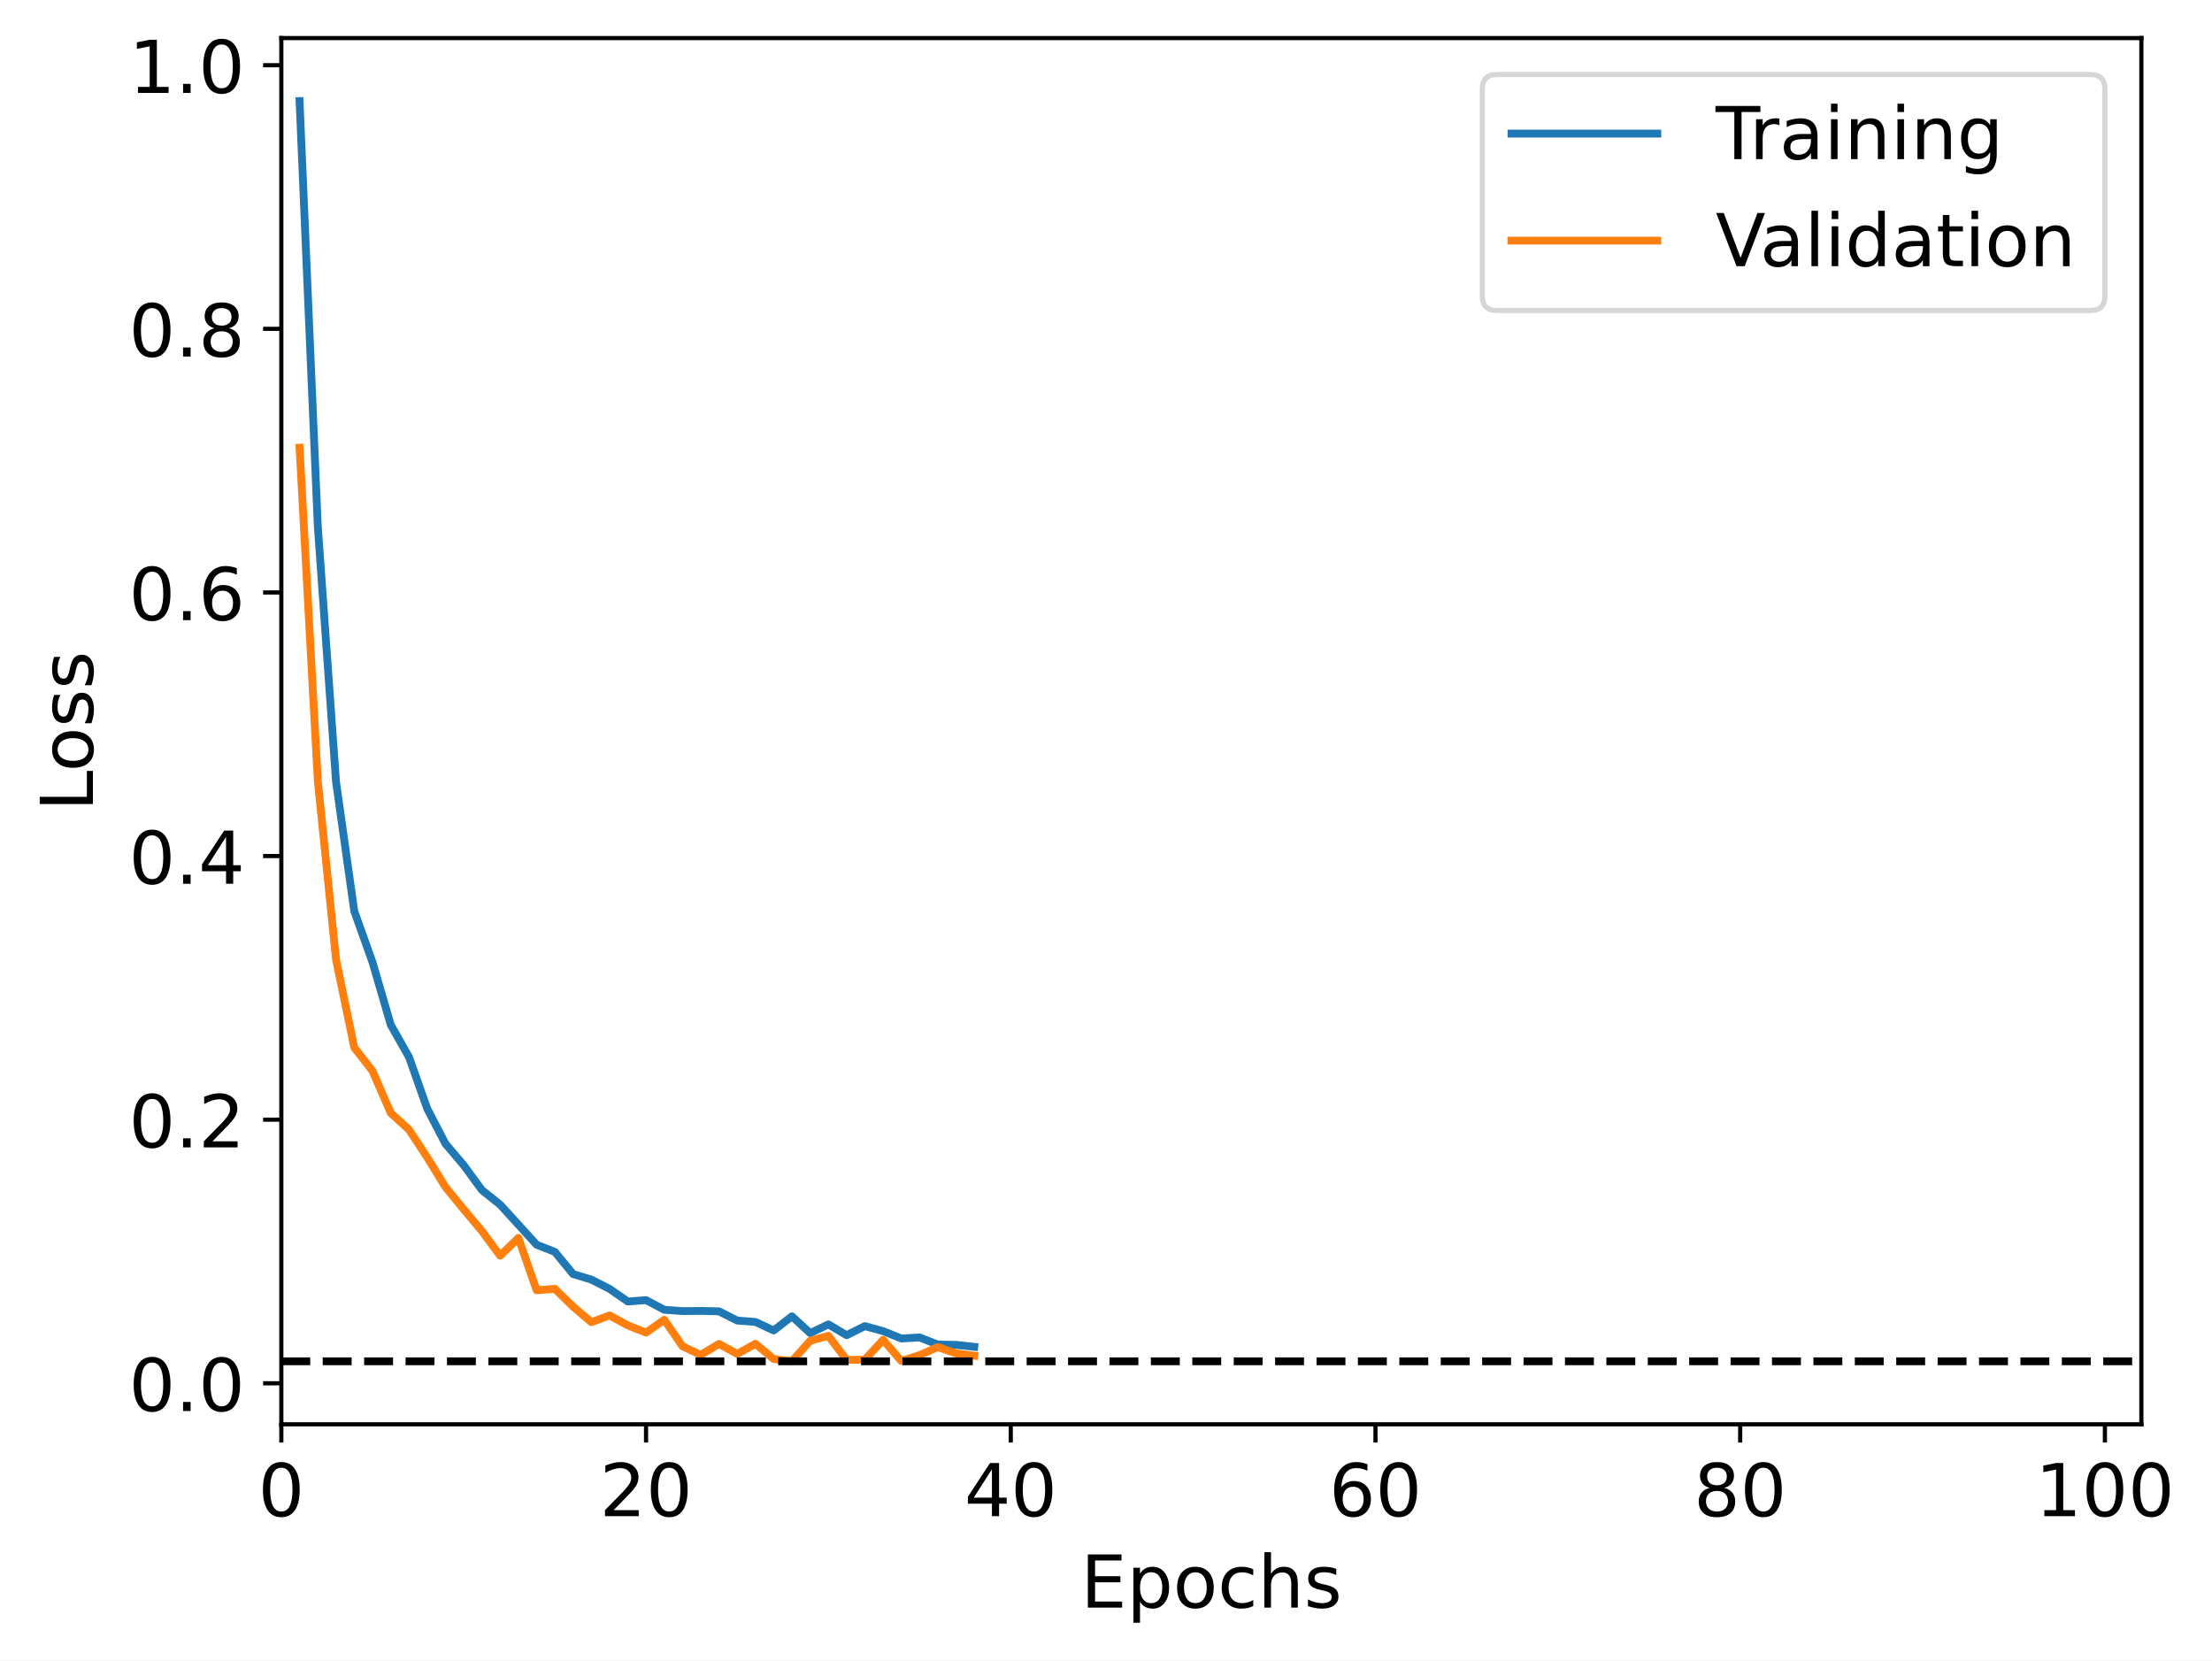
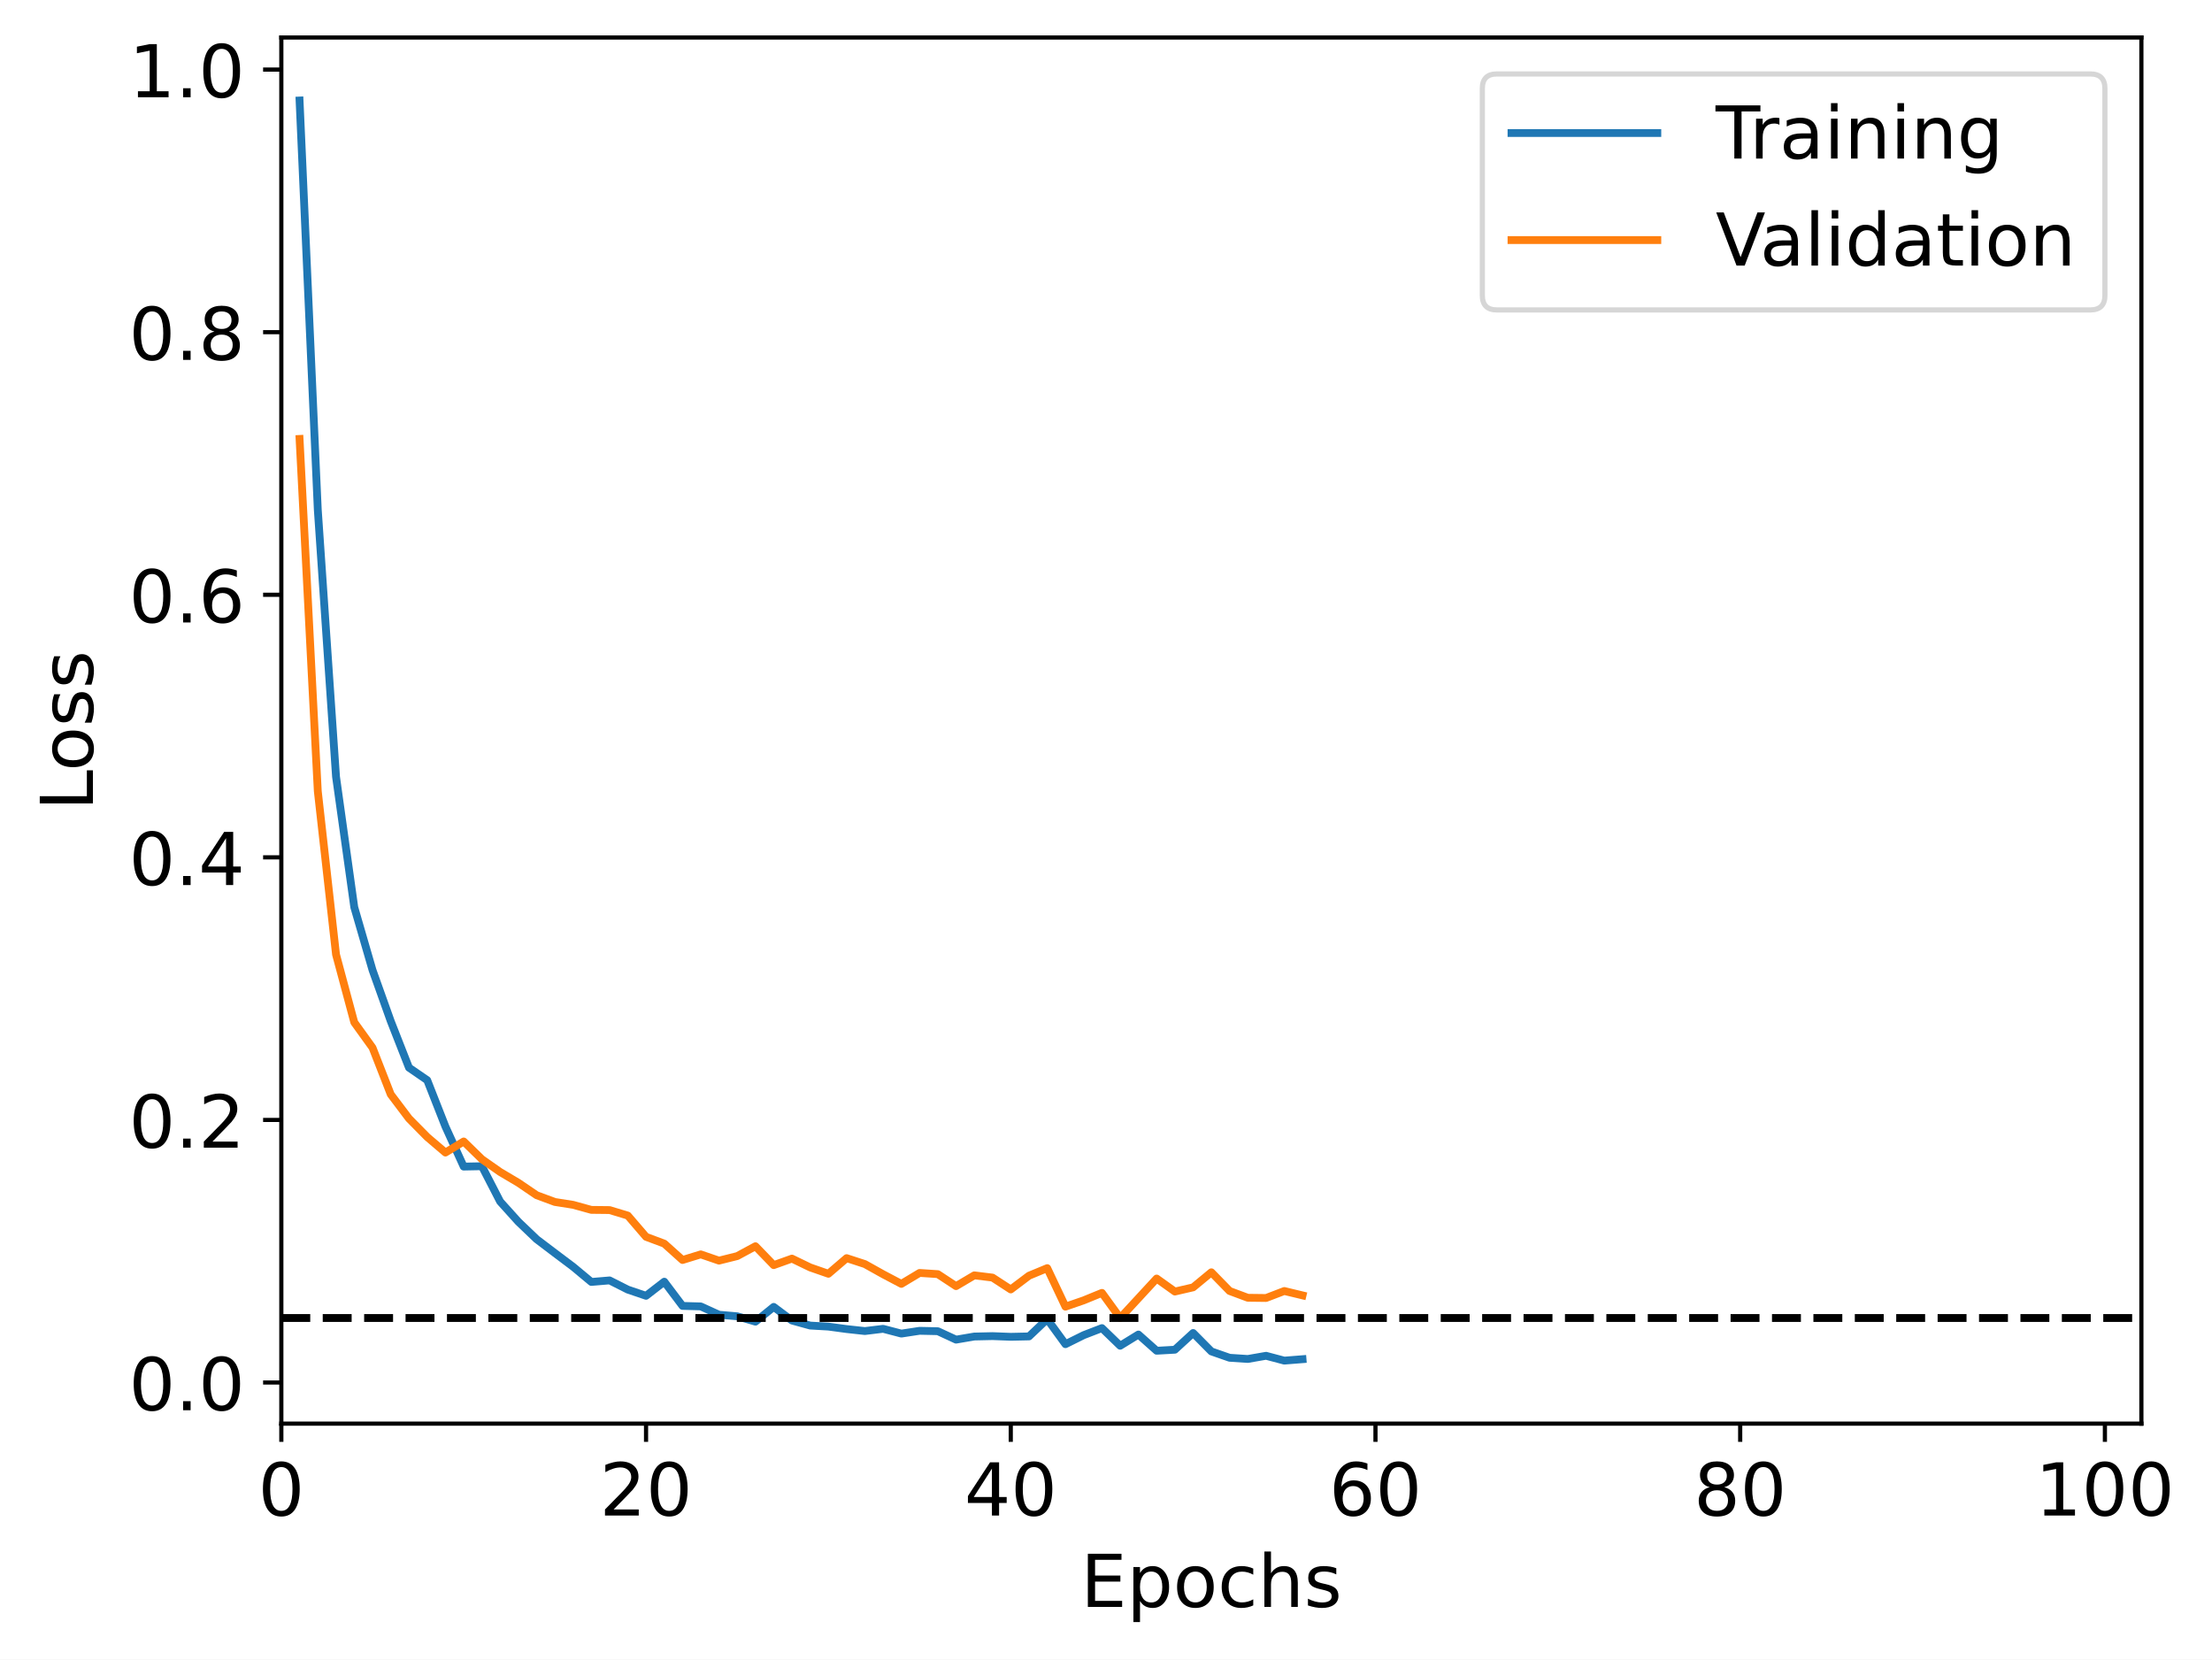
- <svg xmlns="http://www.w3.org/2000/svg" xmlns:xlink="http://www.w3.org/1999/xlink" width="424.693pt" height="318.72pt" viewBox="0 0 424.693 318.72" version="1.1">
+ <svg xmlns="http://www.w3.org/2000/svg" xmlns:xlink="http://www.w3.org/1999/xlink" width="424.693pt" height="318.611pt" viewBox="0 0 424.693 318.611" version="1.1">
  <defs>
    <style type="text/css">*{stroke-linejoin: round; stroke-linecap: butt}</style>
  </defs>
  <g id="figure_1">
    <g id="patch_1">
-       <path d="M 0 318.72  L 424.693 318.72  L 424.693 0  L 0 0  z " style="fill: #ffffff" />
+       <path d="M 0 318.611  L 424.693 318.611  L 424.693 0  L 0 0  z " style="fill: #ffffff" />
    </g>
    <g id="axes_1">
      <g id="patch_2">
-         <path d="M 54.014 273.421  L 411.134 273.421  L 411.134 7.309  L 54.014 7.309  z " style="fill: #ffffff" />
+         <path d="M 54.014 273.312  L 411.134 273.312  L 411.134 7.2  L 54.014 7.2  z " style="fill: #ffffff" />
      </g>
      <g id="matplotlib.axis_1">
        <g id="xtick_1">
          <g id="line2d_1">
            <defs>
-               <path id="md5762e24df" d="M 0 0  L 0 3.5  " style="stroke: #000000; stroke-width: 0.8" />
-             </defs>
-             <g>
-               <use xlink:href="#md5762e24df" x="54.014" y="273.421" style="stroke: #000000; stroke-width: 0.8" />
+               <path id="m3cdcfb7db0" d="M 0 0  L 0 3.5  " style="stroke: #000000; stroke-width: 0.8" />
+             </defs>
+             <g>
+               <use xlink:href="#m3cdcfb7db0" x="54.014" y="273.312" style="stroke: #000000; stroke-width: 0.8" />
            </g>
          </g>
          <g id="text_1">
-             <g transform="translate(49.56 291.0589) scale(0.14 -0.14)">
+             <g transform="translate(49.56 290.9498) scale(0.14 -0.14)">
              <defs>
                <path id="DejaVuSans-30" d="M 2034 4250  Q 1547 4250 1301 3770  Q 1056 3291 1056 2328  Q 1056 1369 1301 889  Q 1547 409 2034 409  Q 2525 409 2770 889  Q 3016 1369 3016 2328  Q 3016 3291 2770 3770  Q 2525 4250 2034 4250  z M 2034 4750  Q 2819 4750 3233 4129  Q 3647 3509 3647 2328  Q 3647 1150 3233 529  Q 2819 -91 2034 -91  Q 1250 -91 836 529  Q 422 1150 422 2328  Q 422 3509 836 4129  Q 1250 4750 2034 4750  z " transform="scale(0.015625)" />
              </defs>
              <use xlink:href="#DejaVuSans-30" />
            </g>
          </g>
        </g>
        <g id="xtick_2">
          <g id="line2d_2">
            <g>
-               <use xlink:href="#md5762e24df" x="124.037" y="273.421" style="stroke: #000000; stroke-width: 0.8" />
+               <use xlink:href="#m3cdcfb7db0" x="124.037" y="273.312" style="stroke: #000000; stroke-width: 0.8" />
            </g>
          </g>
          <g id="text_2">
-             <g transform="translate(115.1298 291.0589) scale(0.14 -0.14)">
+             <g transform="translate(115.1298 290.9498) scale(0.14 -0.14)">
              <defs>
                <path id="DejaVuSans-32" d="M 1228 531  L 3431 531  L 3431 0  L 469 0  L 469 531  Q 828 903 1448 1529  Q 2069 2156 2228 2338  Q 2531 2678 2651 2914  Q 2772 3150 2772 3378  Q 2772 3750 2511 3984  Q 2250 4219 1831 4219  Q 1534 4219 1204 4116  Q 875 4013 500 3803  L 500 4441  Q 881 4594 1212 4672  Q 1544 4750 1819 4750  Q 2544 4750 2975 4387  Q 3406 4025 3406 3419  Q 3406 3131 3298 2873  Q 3191 2616 2906 2266  Q 2828 2175 2409 1742  Q 1991 1309 1228 531  z " transform="scale(0.015625)" />
              </defs>
              <use xlink:href="#DejaVuSans-32" />
              <use xlink:href="#DejaVuSans-30" x="63.623" />
            </g>
          </g>
        </g>
        <g id="xtick_3">
          <g id="line2d_3">
            <g>
-               <use xlink:href="#md5762e24df" x="194.061" y="273.421" style="stroke: #000000; stroke-width: 0.8" />
+               <use xlink:href="#m3cdcfb7db0" x="194.061" y="273.312" style="stroke: #000000; stroke-width: 0.8" />
            </g>
          </g>
          <g id="text_3">
-             <g transform="translate(185.1533 291.0589) scale(0.14 -0.14)">
+             <g transform="translate(185.1533 290.9498) scale(0.14 -0.14)">
              <defs>
                <path id="DejaVuSans-34" d="M 2419 4116  L 825 1625  L 2419 1625  L 2419 4116  z M 2253 4666  L 3047 4666  L 3047 1625  L 3713 1625  L 3713 1100  L 3047 1100  L 3047 0  L 2419 0  L 2419 1100  L 313 1100  L 313 1709  L 2253 4666  z " transform="scale(0.015625)" />
              </defs>
              <use xlink:href="#DejaVuSans-34" />
              <use xlink:href="#DejaVuSans-30" x="63.623" />
            </g>
          </g>
        </g>
        <g id="xtick_4">
          <g id="line2d_4">
            <g>
-               <use xlink:href="#md5762e24df" x="264.084" y="273.421" style="stroke: #000000; stroke-width: 0.8" />
+               <use xlink:href="#m3cdcfb7db0" x="264.084" y="273.312" style="stroke: #000000; stroke-width: 0.8" />
            </g>
          </g>
          <g id="text_4">
-             <g transform="translate(255.1768 291.0589) scale(0.14 -0.14)">
+             <g transform="translate(255.1768 290.9498) scale(0.14 -0.14)">
              <defs>
                <path id="DejaVuSans-36" d="M 2113 2584  Q 1688 2584 1439 2293  Q 1191 2003 1191 1497  Q 1191 994 1439 701  Q 1688 409 2113 409  Q 2538 409 2786 701  Q 3034 994 3034 1497  Q 3034 2003 2786 2293  Q 2538 2584 2113 2584  z M 3366 4563  L 3366 3988  Q 3128 4100 2886 4159  Q 2644 4219 2406 4219  Q 1781 4219 1451 3797  Q 1122 3375 1075 2522  Q 1259 2794 1537 2939  Q 1816 3084 2150 3084  Q 2853 3084 3261 2657  Q 3669 2231 3669 1497  Q 3669 778 3244 343  Q 2819 -91 2113 -91  Q 1303 -91 875 529  Q 447 1150 447 2328  Q 447 3434 972 4092  Q 1497 4750 2381 4750  Q 2619 4750 2861 4703  Q 3103 4656 3366 4563  z " transform="scale(0.015625)" />
              </defs>
              <use xlink:href="#DejaVuSans-36" />
              <use xlink:href="#DejaVuSans-30" x="63.623" />
            </g>
          </g>
        </g>
        <g id="xtick_5">
          <g id="line2d_5">
            <g>
-               <use xlink:href="#md5762e24df" x="334.108" y="273.421" style="stroke: #000000; stroke-width: 0.8" />
+               <use xlink:href="#m3cdcfb7db0" x="334.108" y="273.312" style="stroke: #000000; stroke-width: 0.8" />
            </g>
          </g>
          <g id="text_5">
-             <g transform="translate(325.2004 291.0589) scale(0.14 -0.14)">
+             <g transform="translate(325.2004 290.9498) scale(0.14 -0.14)">
              <defs>
                <path id="DejaVuSans-38" d="M 2034 2216  Q 1584 2216 1326 1975  Q 1069 1734 1069 1313  Q 1069 891 1326 650  Q 1584 409 2034 409  Q 2484 409 2743 651  Q 3003 894 3003 1313  Q 3003 1734 2745 1975  Q 2488 2216 2034 2216  z M 1403 2484  Q 997 2584 770 2862  Q 544 3141 544 3541  Q 544 4100 942 4425  Q 1341 4750 2034 4750  Q 2731 4750 3128 4425  Q 3525 4100 3525 3541  Q 3525 3141 3298 2862  Q 3072 2584 2669 2484  Q 3125 2378 3379 2068  Q 3634 1759 3634 1313  Q 3634 634 3220 271  Q 2806 -91 2034 -91  Q 1263 -91 848 271  Q 434 634 434 1313  Q 434 1759 690 2068  Q 947 2378 1403 2484  z M 1172 3481  Q 1172 3119 1398 2916  Q 1625 2713 2034 2713  Q 2441 2713 2670 2916  Q 2900 3119 2900 3481  Q 2900 3844 2670 4047  Q 2441 4250 2034 4250  Q 1625 4250 1398 4047  Q 1172 3844 1172 3481  z " transform="scale(0.015625)" />
              </defs>
              <use xlink:href="#DejaVuSans-38" />
              <use xlink:href="#DejaVuSans-30" x="63.623" />
            </g>
          </g>
        </g>
        <g id="xtick_6">
          <g id="line2d_6">
            <g>
-               <use xlink:href="#md5762e24df" x="404.131" y="273.421" style="stroke: #000000; stroke-width: 0.8" />
+               <use xlink:href="#m3cdcfb7db0" x="404.131" y="273.312" style="stroke: #000000; stroke-width: 0.8" />
            </g>
          </g>
          <g id="text_6">
-             <g transform="translate(390.7701 291.0589) scale(0.14 -0.14)">
+             <g transform="translate(390.7701 290.9498) scale(0.14 -0.14)">
              <defs>
                <path id="DejaVuSans-31" d="M 794 531  L 1825 531  L 1825 4091  L 703 3866  L 703 4441  L 1819 4666  L 2450 4666  L 2450 531  L 3481 531  L 3481 0  L 794 0  L 794 531  z " transform="scale(0.015625)" />
              </defs>
              <use xlink:href="#DejaVuSans-31" />
              <use xlink:href="#DejaVuSans-30" x="63.623" />
              <use xlink:href="#DejaVuSans-30" x="127.246" />
            </g>
          </g>
        </g>
        <g id="text_7">
-           <g transform="translate(207.4919 308.6083) scale(0.14 -0.14)">
+           <g transform="translate(207.4919 308.4992) scale(0.14 -0.14)">
            <defs>
              <path id="DejaVuSans-45" d="M 628 4666  L 3578 4666  L 3578 4134  L 1259 4134  L 1259 2753  L 3481 2753  L 3481 2222  L 1259 2222  L 1259 531  L 3634 531  L 3634 0  L 628 0  L 628 4666  z " transform="scale(0.015625)" />
              <path id="DejaVuSans-70" d="M 1159 525  L 1159 -1331  L 581 -1331  L 581 3500  L 1159 3500  L 1159 2969  Q 1341 3281 1617 3432  Q 1894 3584 2278 3584  Q 2916 3584 3314 3078  Q 3713 2572 3713 1747  Q 3713 922 3314 415  Q 2916 -91 2278 -91  Q 1894 -91 1617 61  Q 1341 213 1159 525  z M 3116 1747  Q 3116 2381 2855 2742  Q 2594 3103 2138 3103  Q 1681 3103 1420 2742  Q 1159 2381 1159 1747  Q 1159 1113 1420 752  Q 1681 391 2138 391  Q 2594 391 2855 752  Q 3116 1113 3116 1747  z " transform="scale(0.015625)" />
              <path id="DejaVuSans-6f" d="M 1959 3097  Q 1497 3097 1228 2736  Q 959 2375 959 1747  Q 959 1119 1226 758  Q 1494 397 1959 397  Q 2419 397 2687 759  Q 2956 1122 2956 1747  Q 2956 2369 2687 2733  Q 2419 3097 1959 3097  z M 1959 3584  Q 2709 3584 3137 3096  Q 3566 2609 3566 1747  Q 3566 888 3137 398  Q 2709 -91 1959 -91  Q 1206 -91 779 398  Q 353 888 353 1747  Q 353 2609 779 3096  Q 1206 3584 1959 3584  z " transform="scale(0.015625)" />
              <path id="DejaVuSans-63" d="M 3122 3366  L 3122 2828  Q 2878 2963 2633 3030  Q 2388 3097 2138 3097  Q 1578 3097 1268 2742  Q 959 2388 959 1747  Q 959 1106 1268 751  Q 1578 397 2138 397  Q 2388 397 2633 464  Q 2878 531 3122 666  L 3122 134  Q 2881 22 2623 -34  Q 2366 -91 2075 -91  Q 1284 -91 818 406  Q 353 903 353 1747  Q 353 2603 823 3093  Q 1294 3584 2113 3584  Q 2378 3584 2631 3529  Q 2884 3475 3122 3366  z " transform="scale(0.015625)" />
              <path id="DejaVuSans-68" d="M 3513 2113  L 3513 0  L 2938 0  L 2938 2094  Q 2938 2591 2744 2837  Q 2550 3084 2163 3084  Q 1697 3084 1428 2787  Q 1159 2491 1159 1978  L 1159 0  L 581 0  L 581 4863  L 1159 4863  L 1159 2956  Q 1366 3272 1645 3428  Q 1925 3584 2291 3584  Q 2894 3584 3203 3211  Q 3513 2838 3513 2113  z " transform="scale(0.015625)" />
              <path id="DejaVuSans-73" d="M 2834 3397  L 2834 2853  Q 2591 2978 2328 3040  Q 2066 3103 1784 3103  Q 1356 3103 1142 2972  Q 928 2841 928 2578  Q 928 2378 1081 2264  Q 1234 2150 1697 2047  L 1894 2003  Q 2506 1872 2764 1633  Q 3022 1394 3022 966  Q 3022 478 2636 193  Q 2250 -91 1575 -91  Q 1294 -91 989 -36  Q 684 19 347 128  L 347 722  Q 666 556 975 473  Q 1284 391 1588 391  Q 1994 391 2212 530  Q 2431 669 2431 922  Q 2431 1156 2273 1281  Q 2116 1406 1581 1522  L 1381 1569  Q 847 1681 609 1914  Q 372 2147 372 2553  Q 372 3047 722 3315  Q 1072 3584 1716 3584  Q 2034 3584 2315 3537  Q 2597 3491 2834 3397  z " transform="scale(0.015625)" />
            </defs>
            <use xlink:href="#DejaVuSans-45" />
            <use xlink:href="#DejaVuSans-70" x="63.184" />
            <use xlink:href="#DejaVuSans-6f" x="126.66" />
            <use xlink:href="#DejaVuSans-63" x="187.842" />
            <use xlink:href="#DejaVuSans-68" x="242.822" />
            <use xlink:href="#DejaVuSans-73" x="306.201" />
          </g>
        </g>
      </g>
      <g id="matplotlib.axis_2">
        <g id="ytick_1">
          <g id="line2d_7">
            <defs>
-               <path id="m31e60bedd0" d="M 0 0  L -3.5 0  " style="stroke: #000000; stroke-width: 0.8" />
-             </defs>
-             <g>
-               <use xlink:href="#m31e60bedd0" x="54.014" y="265.547" style="stroke: #000000; stroke-width: 0.8" />
+               <path id="mf0230b53ce" d="M 0 0  L -3.5 0  " style="stroke: #000000; stroke-width: 0.8" />
+             </defs>
+             <g>
+               <use xlink:href="#mf0230b53ce" x="54.014" y="265.418" style="stroke: #000000; stroke-width: 0.8" />
            </g>
          </g>
          <g id="text_8">
-             <g transform="translate(24.74938 270.8662) scale(0.14 -0.14)">
+             <g transform="translate(24.74938 270.7374) scale(0.14 -0.14)">
              <defs>
                <path id="DejaVuSans-2e" d="M 684 794  L 1344 794  L 1344 0  L 684 0  L 684 794  z " transform="scale(0.015625)" />
              </defs>
              <use xlink:href="#DejaVuSans-30" />
              <use xlink:href="#DejaVuSans-2e" x="63.623" />
              <use xlink:href="#DejaVuSans-30" x="95.41" />
            </g>
          </g>
        </g>
        <g id="ytick_2">
          <g id="line2d_8">
            <g>
-               <use xlink:href="#m31e60bedd0" x="54.014" y="214.942" style="stroke: #000000; stroke-width: 0.8" />
+               <use xlink:href="#mf0230b53ce" x="54.014" y="215.007" style="stroke: #000000; stroke-width: 0.8" />
            </g>
          </g>
          <g id="text_9">
-             <g transform="translate(24.74938 220.2606) scale(0.14 -0.14)">
+             <g transform="translate(24.74938 220.3254) scale(0.14 -0.14)">
              <use xlink:href="#DejaVuSans-30" />
              <use xlink:href="#DejaVuSans-2e" x="63.623" />
              <use xlink:href="#DejaVuSans-32" x="95.41" />
            </g>
          </g>
        </g>
        <g id="ytick_3">
          <g id="line2d_9">
            <g>
-               <use xlink:href="#m31e60bedd0" x="54.014" y="164.336" style="stroke: #000000; stroke-width: 0.8" />
+               <use xlink:href="#mf0230b53ce" x="54.014" y="164.595" style="stroke: #000000; stroke-width: 0.8" />
            </g>
          </g>
          <g id="text_10">
-             <g transform="translate(24.74938 169.6549) scale(0.14 -0.14)">
+             <g transform="translate(24.74938 169.9134) scale(0.14 -0.14)">
              <use xlink:href="#DejaVuSans-30" />
              <use xlink:href="#DejaVuSans-2e" x="63.623" />
              <use xlink:href="#DejaVuSans-34" x="95.41" />
            </g>
          </g>
        </g>
        <g id="ytick_4">
          <g id="line2d_10">
            <g>
-               <use xlink:href="#m31e60bedd0" x="54.014" y="113.73" style="stroke: #000000; stroke-width: 0.8" />
+               <use xlink:href="#mf0230b53ce" x="54.014" y="114.183" style="stroke: #000000; stroke-width: 0.8" />
            </g>
          </g>
          <g id="text_11">
-             <g transform="translate(24.74938 119.0492) scale(0.14 -0.14)">
+             <g transform="translate(24.74938 119.5014) scale(0.14 -0.14)">
              <use xlink:href="#DejaVuSans-30" />
              <use xlink:href="#DejaVuSans-2e" x="63.623" />
              <use xlink:href="#DejaVuSans-36" x="95.41" />
            </g>
          </g>
        </g>
        <g id="ytick_5">
          <g id="line2d_11">
            <g>
-               <use xlink:href="#m31e60bedd0" x="54.014" y="63.125" style="stroke: #000000; stroke-width: 0.8" />
+               <use xlink:href="#mf0230b53ce" x="54.014" y="63.771" style="stroke: #000000; stroke-width: 0.8" />
            </g>
          </g>
          <g id="text_12">
-             <g transform="translate(24.74938 68.4435) scale(0.14 -0.14)">
+             <g transform="translate(24.74938 69.08945) scale(0.14 -0.14)">
              <use xlink:href="#DejaVuSans-30" />
              <use xlink:href="#DejaVuSans-2e" x="63.623" />
              <use xlink:href="#DejaVuSans-38" x="95.41" />
            </g>
          </g>
        </g>
        <g id="ytick_6">
          <g id="line2d_12">
            <g>
-               <use xlink:href="#m31e60bedd0" x="54.014" y="12.519" style="stroke: #000000; stroke-width: 0.8" />
+               <use xlink:href="#mf0230b53ce" x="54.014" y="13.359" style="stroke: #000000; stroke-width: 0.8" />
            </g>
          </g>
          <g id="text_13">
-             <g transform="translate(24.74938 17.83781) scale(0.14 -0.14)">
+             <g transform="translate(24.74938 18.67746) scale(0.14 -0.14)">
              <use xlink:href="#DejaVuSans-31" />
              <use xlink:href="#DejaVuSans-2e" x="63.623" />
              <use xlink:href="#DejaVuSans-30" x="95.41" />
            </g>
          </g>
        </g>
        <g id="text_14">
-           <g transform="translate(17.83781 155.7192) rotate(-90) scale(0.14 -0.14)">
+           <g transform="translate(17.83781 155.6101) rotate(-90) scale(0.14 -0.14)">
            <defs>
              <path id="DejaVuSans-4c" d="M 628 4666  L 1259 4666  L 1259 531  L 3531 531  L 3531 0  L 628 0  L 628 4666  z " transform="scale(0.015625)" />
            </defs>
            <use xlink:href="#DejaVuSans-4c" />
            <use xlink:href="#DejaVuSans-6f" x="53.963" />
            <use xlink:href="#DejaVuSans-73" x="115.145" />
            <use xlink:href="#DejaVuSans-73" x="167.244" />
          </g>
        </g>
      </g>
      <g id="line2d_13">
-         <path d="M 57.515 19.405  L 61.016 101.006  L 64.517 150.069  L 68.018 174.909  L 71.52 184.724  L 75.021 196.724  L 78.522 202.91  L 82.023 212.822  L 85.524 219.56  L 89.026 223.681  L 92.527 228.455  L 96.028 231.262  L 99.529 235.099  L 103.03 238.949  L 106.531 240.323  L 110.033 244.585  L 113.534 245.645  L 117.035 247.429  L 120.536 249.849  L 124.037 249.582  L 127.538 251.431  L 131.04 251.689  L 134.541 251.655  L 138.042 251.735  L 141.543 253.505  L 145.044 253.767  L 148.546 255.405  L 152.047 252.692  L 155.548 255.911  L 159.049 254.235  L 162.55 256.316  L 166.051 254.577  L 169.553 255.534  L 173.054 256.951  L 176.555 256.751  L 180.056 258.108  L 183.557 258.174  L 187.058 258.553  " clip-path="url(#p27390e3e8f)" style="fill: none; stroke: #1f77b4; stroke-width: 1.5; stroke-linecap: square" />
+         <path d="M 57.515 19.296  L 61.016 97.888  L 64.517 149.127  L 68.018 174.167  L 71.52 186.237  L 75.021 196.041  L 78.522 204.97  L 82.023 207.376  L 85.524 216.287  L 89.026 223.964  L 92.527 223.893  L 96.028 230.68  L 99.529 234.561  L 103.03 237.907  L 106.531 240.563  L 110.033 243.199  L 113.534 246.11  L 117.035 245.815  L 120.536 247.582  L 124.037 248.771  L 127.538 246.063  L 131.04 250.71  L 134.541 250.806  L 138.042 252.403  L 141.543 252.703  L 145.044 253.735  L 148.546 250.901  L 152.047 253.515  L 155.548 254.484  L 159.049 254.682  L 162.55 255.155  L 166.051 255.537  L 169.553 255.108  L 173.054 256.026  L 176.555 255.491  L 180.056 255.565  L 183.557 257.186  L 187.058 256.589  L 190.56 256.51  L 194.061 256.642  L 197.562 256.566  L 201.063 253.248  L 204.564 258.06  L 208.066 256.322  L 211.567 254.971  L 215.068 258.36  L 218.569 256.205  L 222.07 259.319  L 225.571 259.121  L 229.073 255.911  L 232.574 259.446  L 236.075 260.667  L 239.576 260.897  L 243.077 260.286  L 246.578 261.216  L 250.08 260.94  " clip-path="url(#pb936a9718b)" style="fill: none; stroke: #1f77b4; stroke-width: 1.5; stroke-linecap: square" />
      </g>
      <g id="line2d_14">
-         <path d="M 57.515 85.944  L 61.016 149.874  L 64.517 184.195  L 68.018 201.091  L 71.52 205.594  L 75.021 213.659  L 78.522 216.854  L 82.023 222.178  L 85.524 227.87  L 89.026 232.154  L 92.527 236.33  L 96.028 241.057  L 99.529 237.642  L 103.03 247.69  L 106.531 247.423  L 110.033 250.831  L 113.534 253.821  L 117.035 252.515  L 120.536 254.436  L 124.037 255.815  L 127.538 253.356  L 131.04 258.44  L 134.541 260.099  L 138.042 257.985  L 141.543 259.903  L 145.044 257.97  L 148.546 260.886  L 152.047 261.325  L 155.548 257.386  L 159.049 256.44  L 162.55 261.065  L 166.051 261.012  L 169.553 257.215  L 173.054 261.268  L 176.555 260.147  L 180.056 258.594  L 183.557 259.804  L 187.058 260.252  " clip-path="url(#p27390e3e8f)" style="fill: none; stroke: #ff7f0e; stroke-width: 1.5; stroke-linecap: square" />
+         <path d="M 57.515 84.267  L 61.016 151.898  L 64.517 183.248  L 68.018 196.272  L 71.52 201.136  L 75.021 210.097  L 78.522 214.738  L 82.023 218.288  L 85.524 221.269  L 89.026 219.143  L 92.527 222.555  L 96.028 225.005  L 99.529 227.078  L 103.03 229.458  L 106.531 230.755  L 110.033 231.306  L 113.534 232.273  L 117.035 232.312  L 120.536 233.369  L 124.037 237.446  L 127.538 238.753  L 131.04 241.896  L 134.541 240.817  L 138.042 242.018  L 141.543 241.146  L 145.044 239.256  L 148.546 242.879  L 152.047 241.629  L 155.548 243.323  L 159.049 244.54  L 162.55 241.539  L 166.051 242.679  L 169.553 244.633  L 173.054 246.481  L 176.555 244.381  L 180.056 244.612  L 183.557 246.914  L 187.058 244.845  L 190.56 245.276  L 194.061 247.552  L 197.562 244.913  L 201.063 243.459  L 204.564 250.854  L 208.066 249.644  L 211.567 248.209  L 215.068 253.034  L 218.569 249.247  L 222.07 245.454  L 225.571 247.955  L 229.073 247.147  L 232.574 244.256  L 236.075 247.844  L 239.576 249.149  L 243.077 249.192  L 246.578 247.849  L 250.08 248.691  " clip-path="url(#pb936a9718b)" style="fill: none; stroke: #ff7f0e; stroke-width: 1.5; stroke-linecap: square" />
      </g>
      <g id="line2d_15">
-         <path d="M 54.014 261.325  L 411.134 261.325  " clip-path="url(#p27390e3e8f)" style="fill: none; stroke-dasharray: 5.55,2.4; stroke-dashoffset: 0; stroke: #000000; stroke-width: 1.5" />
+         <path d="M 54.014 253.034  L 411.134 253.034  " clip-path="url(#pb936a9718b)" style="fill: none; stroke-dasharray: 5.55,2.4; stroke-dashoffset: 0; stroke: #000000; stroke-width: 1.5" />
      </g>
      <g id="patch_3">
-         <path d="M 54.014 273.421  L 54.014 7.309  " style="fill: none; stroke: #000000; stroke-width: 0.8; stroke-linejoin: miter; stroke-linecap: square" />
+         <path d="M 54.014 273.312  L 54.014 7.2  " style="fill: none; stroke: #000000; stroke-width: 0.8; stroke-linejoin: miter; stroke-linecap: square" />
      </g>
      <g id="patch_4">
-         <path d="M 411.134 273.421  L 411.134 7.309  " style="fill: none; stroke: #000000; stroke-width: 0.8; stroke-linejoin: miter; stroke-linecap: square" />
+         <path d="M 411.134 273.312  L 411.134 7.2  " style="fill: none; stroke: #000000; stroke-width: 0.8; stroke-linejoin: miter; stroke-linecap: square" />
      </g>
      <g id="patch_5">
-         <path d="M 54.014 273.421  L 411.134 273.421  " style="fill: none; stroke: #000000; stroke-width: 0.8; stroke-linejoin: miter; stroke-linecap: square" />
+         <path d="M 54.014 273.312  L 411.134 273.312  " style="fill: none; stroke: #000000; stroke-width: 0.8; stroke-linejoin: miter; stroke-linecap: square" />
      </g>
      <g id="patch_6">
-         <path d="M 54.014 7.309  L 411.134 7.309  " style="fill: none; stroke: #000000; stroke-width: 0.8; stroke-linejoin: miter; stroke-linecap: square" />
+         <path d="M 54.014 7.2  L 411.134 7.2  " style="fill: none; stroke: #000000; stroke-width: 0.8; stroke-linejoin: miter; stroke-linecap: square" />
      </g>
      <g id="legend_1">
        <g id="patch_7">
-           <path d="M 287.4 59.608  L 401.334 59.608  Q 404.134 59.608 404.134 56.808  L 404.134 17.109  Q 404.134 14.309 401.334 14.309  L 287.4 14.309  Q 284.6 14.309 284.6 17.109  L 284.6 56.808  Q 284.6 59.608 287.4 59.608  z " style="fill: #ffffff; opacity: 0.8; stroke: #cccccc; stroke-linejoin: miter" />
+           <path d="M 287.4 59.499  L 401.334 59.499  Q 404.134 59.499 404.134 56.699  L 404.134 17  Q 404.134 14.2 401.334 14.2  L 287.4 14.2  Q 284.6 14.2 284.6 17  L 284.6 56.699  Q 284.6 59.499 287.4 59.499  z " style="fill: #ffffff; opacity: 0.8; stroke: #cccccc; stroke-linejoin: miter" />
        </g>
        <g id="line2d_16">
-           <path d="M 290.2 25.647  L 304.2 25.647  L 318.2 25.647  " style="fill: none; stroke: #1f77b4; stroke-width: 1.5; stroke-linecap: square" />
+           <path d="M 290.2 25.538  L 304.2 25.538  L 318.2 25.538  " style="fill: none; stroke: #1f77b4; stroke-width: 1.5; stroke-linecap: square" />
        </g>
        <g id="text_15">
-           <g transform="translate(329.4 30.54692) scale(0.14 -0.14)">
+           <g transform="translate(329.4 30.43781) scale(0.14 -0.14)">
            <defs>
              <path id="DejaVuSans-54" d="M -19 4666  L 3928 4666  L 3928 4134  L 2272 4134  L 2272 0  L 1638 0  L 1638 4134  L -19 4134  L -19 4666  z " transform="scale(0.015625)" />
              <path id="DejaVuSans-72" d="M 2631 2963  Q 2534 3019 2420 3045  Q 2306 3072 2169 3072  Q 1681 3072 1420 2755  Q 1159 2438 1159 1844  L 1159 0  L 581 0  L 581 3500  L 1159 3500  L 1159 2956  Q 1341 3275 1631 3429  Q 1922 3584 2338 3584  Q 2397 3584 2469 3576  Q 2541 3569 2628 3553  L 2631 2963  z " transform="scale(0.015625)" />
              <path id="DejaVuSans-61" d="M 2194 1759  Q 1497 1759 1228 1600  Q 959 1441 959 1056  Q 959 750 1161 570  Q 1363 391 1709 391  Q 2188 391 2477 730  Q 2766 1069 2766 1631  L 2766 1759  L 2194 1759  z M 3341 1997  L 3341 0  L 2766 0  L 2766 531  Q 2569 213 2275 61  Q 1981 -91 1556 -91  Q 1019 -91 701 211  Q 384 513 384 1019  Q 384 1609 779 1909  Q 1175 2209 1959 2209  L 2766 2209  L 2766 2266  Q 2766 2663 2505 2880  Q 2244 3097 1772 3097  Q 1472 3097 1187 3025  Q 903 2953 641 2809  L 641 3341  Q 956 3463 1253 3523  Q 1550 3584 1831 3584  Q 2591 3584 2966 3190  Q 3341 2797 3341 1997  z " transform="scale(0.015625)" />
              <path id="DejaVuSans-69" d="M 603 3500  L 1178 3500  L 1178 0  L 603 0  L 603 3500  z M 603 4863  L 1178 4863  L 1178 4134  L 603 4134  L 603 4863  z " transform="scale(0.015625)" />
              <path id="DejaVuSans-6e" d="M 3513 2113  L 3513 0  L 2938 0  L 2938 2094  Q 2938 2591 2744 2837  Q 2550 3084 2163 3084  Q 1697 3084 1428 2787  Q 1159 2491 1159 1978  L 1159 0  L 581 0  L 581 3500  L 1159 3500  L 1159 2956  Q 1366 3272 1645 3428  Q 1925 3584 2291 3584  Q 2894 3584 3203 3211  Q 3513 2838 3513 2113  z " transform="scale(0.015625)" />
              <path id="DejaVuSans-67" d="M 2906 1791  Q 2906 2416 2648 2759  Q 2391 3103 1925 3103  Q 1463 3103 1205 2759  Q 947 2416 947 1791  Q 947 1169 1205 825  Q 1463 481 1925 481  Q 2391 481 2648 825  Q 2906 1169 2906 1791  z M 3481 434  Q 3481 -459 3084 -895  Q 2688 -1331 1869 -1331  Q 1566 -1331 1297 -1286  Q 1028 -1241 775 -1147  L 775 -588  Q 1028 -725 1275 -790  Q 1522 -856 1778 -856  Q 2344 -856 2625 -561  Q 2906 -266 2906 331  L 2906 616  Q 2728 306 2450 153  Q 2172 0 1784 0  Q 1141 0 747 490  Q 353 981 353 1791  Q 353 2603 747 3093  Q 1141 3584 1784 3584  Q 2172 3584 2450 3431  Q 2728 3278 2906 2969  L 2906 3500  L 3481 3500  L 3481 434  z " transform="scale(0.015625)" />
            </defs>
            <use xlink:href="#DejaVuSans-54" />
            <use xlink:href="#DejaVuSans-72" x="46.334" />
            <use xlink:href="#DejaVuSans-61" x="87.447" />
            <use xlink:href="#DejaVuSans-69" x="148.727" />
            <use xlink:href="#DejaVuSans-6e" x="176.51" />
            <use xlink:href="#DejaVuSans-69" x="239.889" />
            <use xlink:href="#DejaVuSans-6e" x="267.672" />
            <use xlink:href="#DejaVuSans-67" x="331.051" />
          </g>
        </g>
        <g id="line2d_17">
-           <path d="M 290.2 46.196  L 304.2 46.196  L 318.2 46.196  " style="fill: none; stroke: #ff7f0e; stroke-width: 1.5; stroke-linecap: square" />
+           <path d="M 290.2 46.087  L 304.2 46.087  L 318.2 46.087  " style="fill: none; stroke: #ff7f0e; stroke-width: 1.5; stroke-linecap: square" />
        </g>
        <g id="text_16">
-           <g transform="translate(329.4 51.09629) scale(0.14 -0.14)">
+           <g transform="translate(329.4 50.98719) scale(0.14 -0.14)">
            <defs>
              <path id="DejaVuSans-56" d="M 1831 0  L 50 4666  L 709 4666  L 2188 738  L 3669 4666  L 4325 4666  L 2547 0  L 1831 0  z " transform="scale(0.015625)" />
              <path id="DejaVuSans-6c" d="M 603 4863  L 1178 4863  L 1178 0  L 603 0  L 603 4863  z " transform="scale(0.015625)" />
              <path id="DejaVuSans-64" d="M 2906 2969  L 2906 4863  L 3481 4863  L 3481 0  L 2906 0  L 2906 525  Q 2725 213 2448 61  Q 2172 -91 1784 -91  Q 1150 -91 751 415  Q 353 922 353 1747  Q 353 2572 751 3078  Q 1150 3584 1784 3584  Q 2172 3584 2448 3432  Q 2725 3281 2906 2969  z M 947 1747  Q 947 1113 1208 752  Q 1469 391 1925 391  Q 2381 391 2643 752  Q 2906 1113 2906 1747  Q 2906 2381 2643 2742  Q 2381 3103 1925 3103  Q 1469 3103 1208 2742  Q 947 2381 947 1747  z " transform="scale(0.015625)" />
              <path id="DejaVuSans-74" d="M 1172 4494  L 1172 3500  L 2356 3500  L 2356 3053  L 1172 3053  L 1172 1153  Q 1172 725 1289 603  Q 1406 481 1766 481  L 2356 481  L 2356 0  L 1766 0  Q 1100 0 847 248  Q 594 497 594 1153  L 594 3053  L 172 3053  L 172 3500  L 594 3500  L 594 4494  L 1172 4494  z " transform="scale(0.015625)" />
            </defs>
            <use xlink:href="#DejaVuSans-56" />
            <use xlink:href="#DejaVuSans-61" x="60.658" />
            <use xlink:href="#DejaVuSans-6c" x="121.938" />
            <use xlink:href="#DejaVuSans-69" x="149.721" />
            <use xlink:href="#DejaVuSans-64" x="177.504" />
            <use xlink:href="#DejaVuSans-61" x="240.98" />
            <use xlink:href="#DejaVuSans-74" x="302.26" />
            <use xlink:href="#DejaVuSans-69" x="341.469" />
            <use xlink:href="#DejaVuSans-6f" x="369.252" />
            <use xlink:href="#DejaVuSans-6e" x="430.434" />
          </g>
        </g>
      </g>
    </g>
  </g>
  <defs>
-     <clipPath id="p27390e3e8f">
-       <rect x="54.014" y="7.309" width="357.12" height="266.112" />
+     <clipPath id="pb936a9718b">
+       <rect x="54.014" y="7.2" width="357.12" height="266.112" />
    </clipPath>
  </defs>
</svg>
